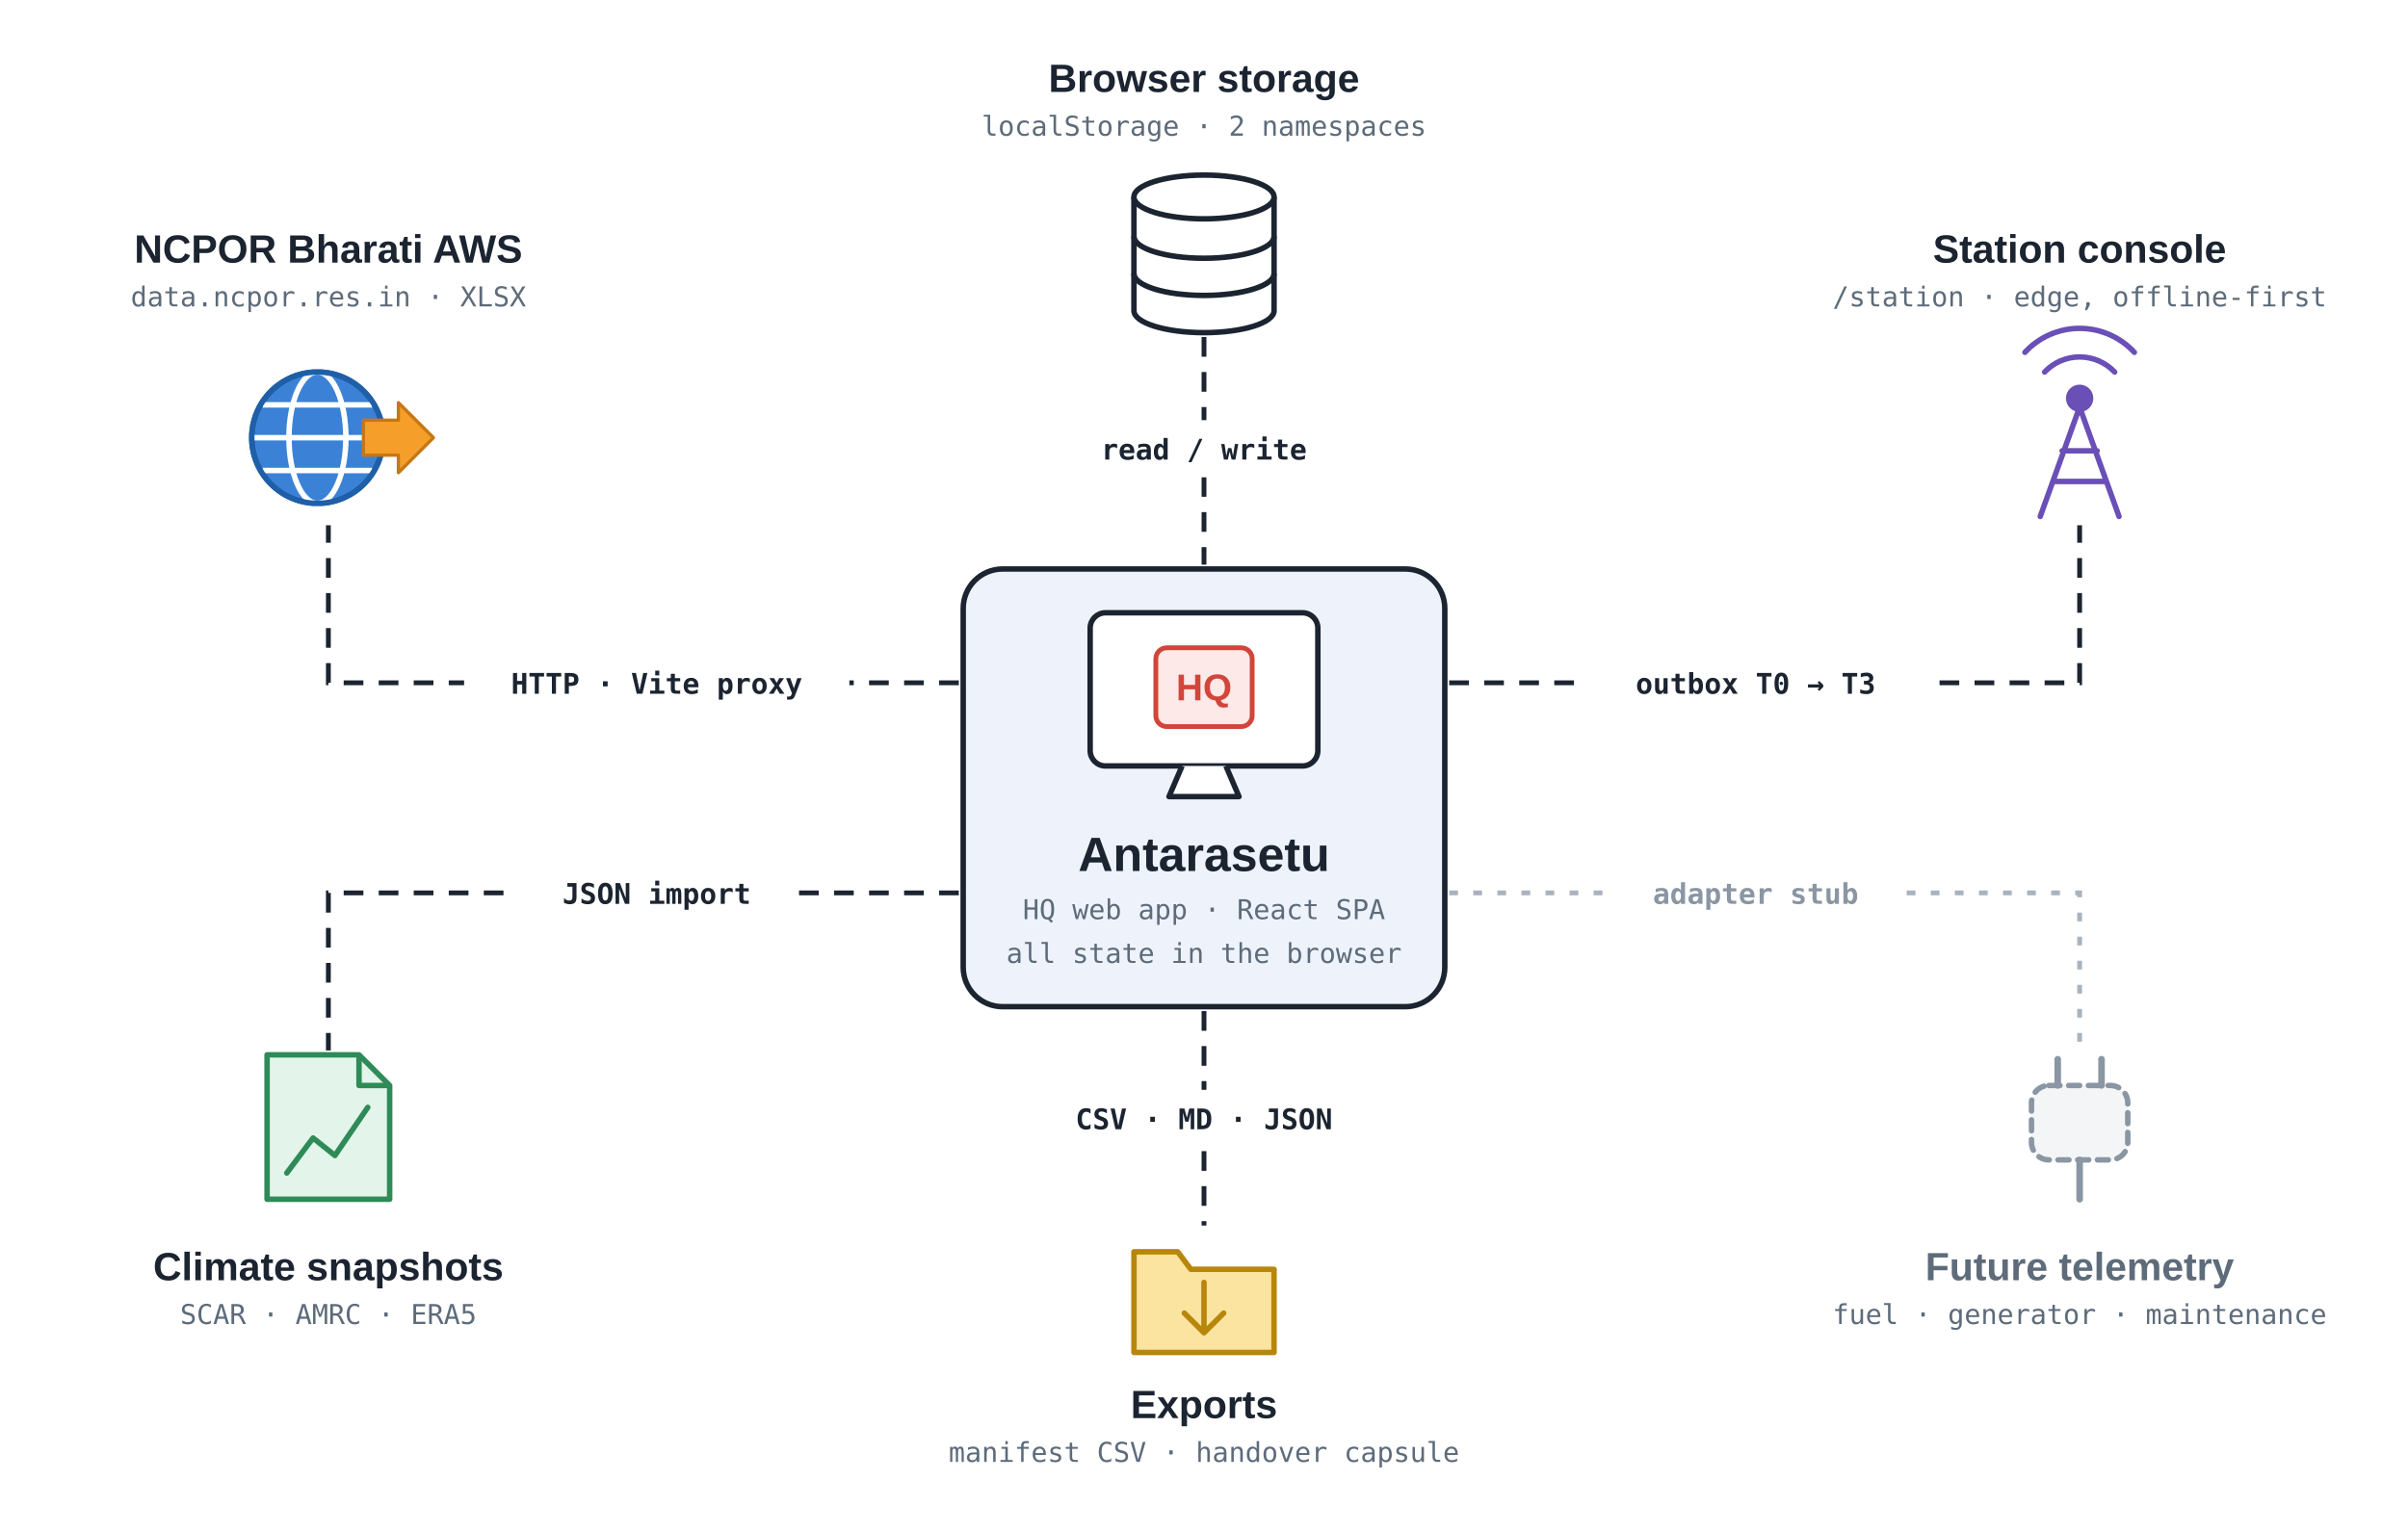
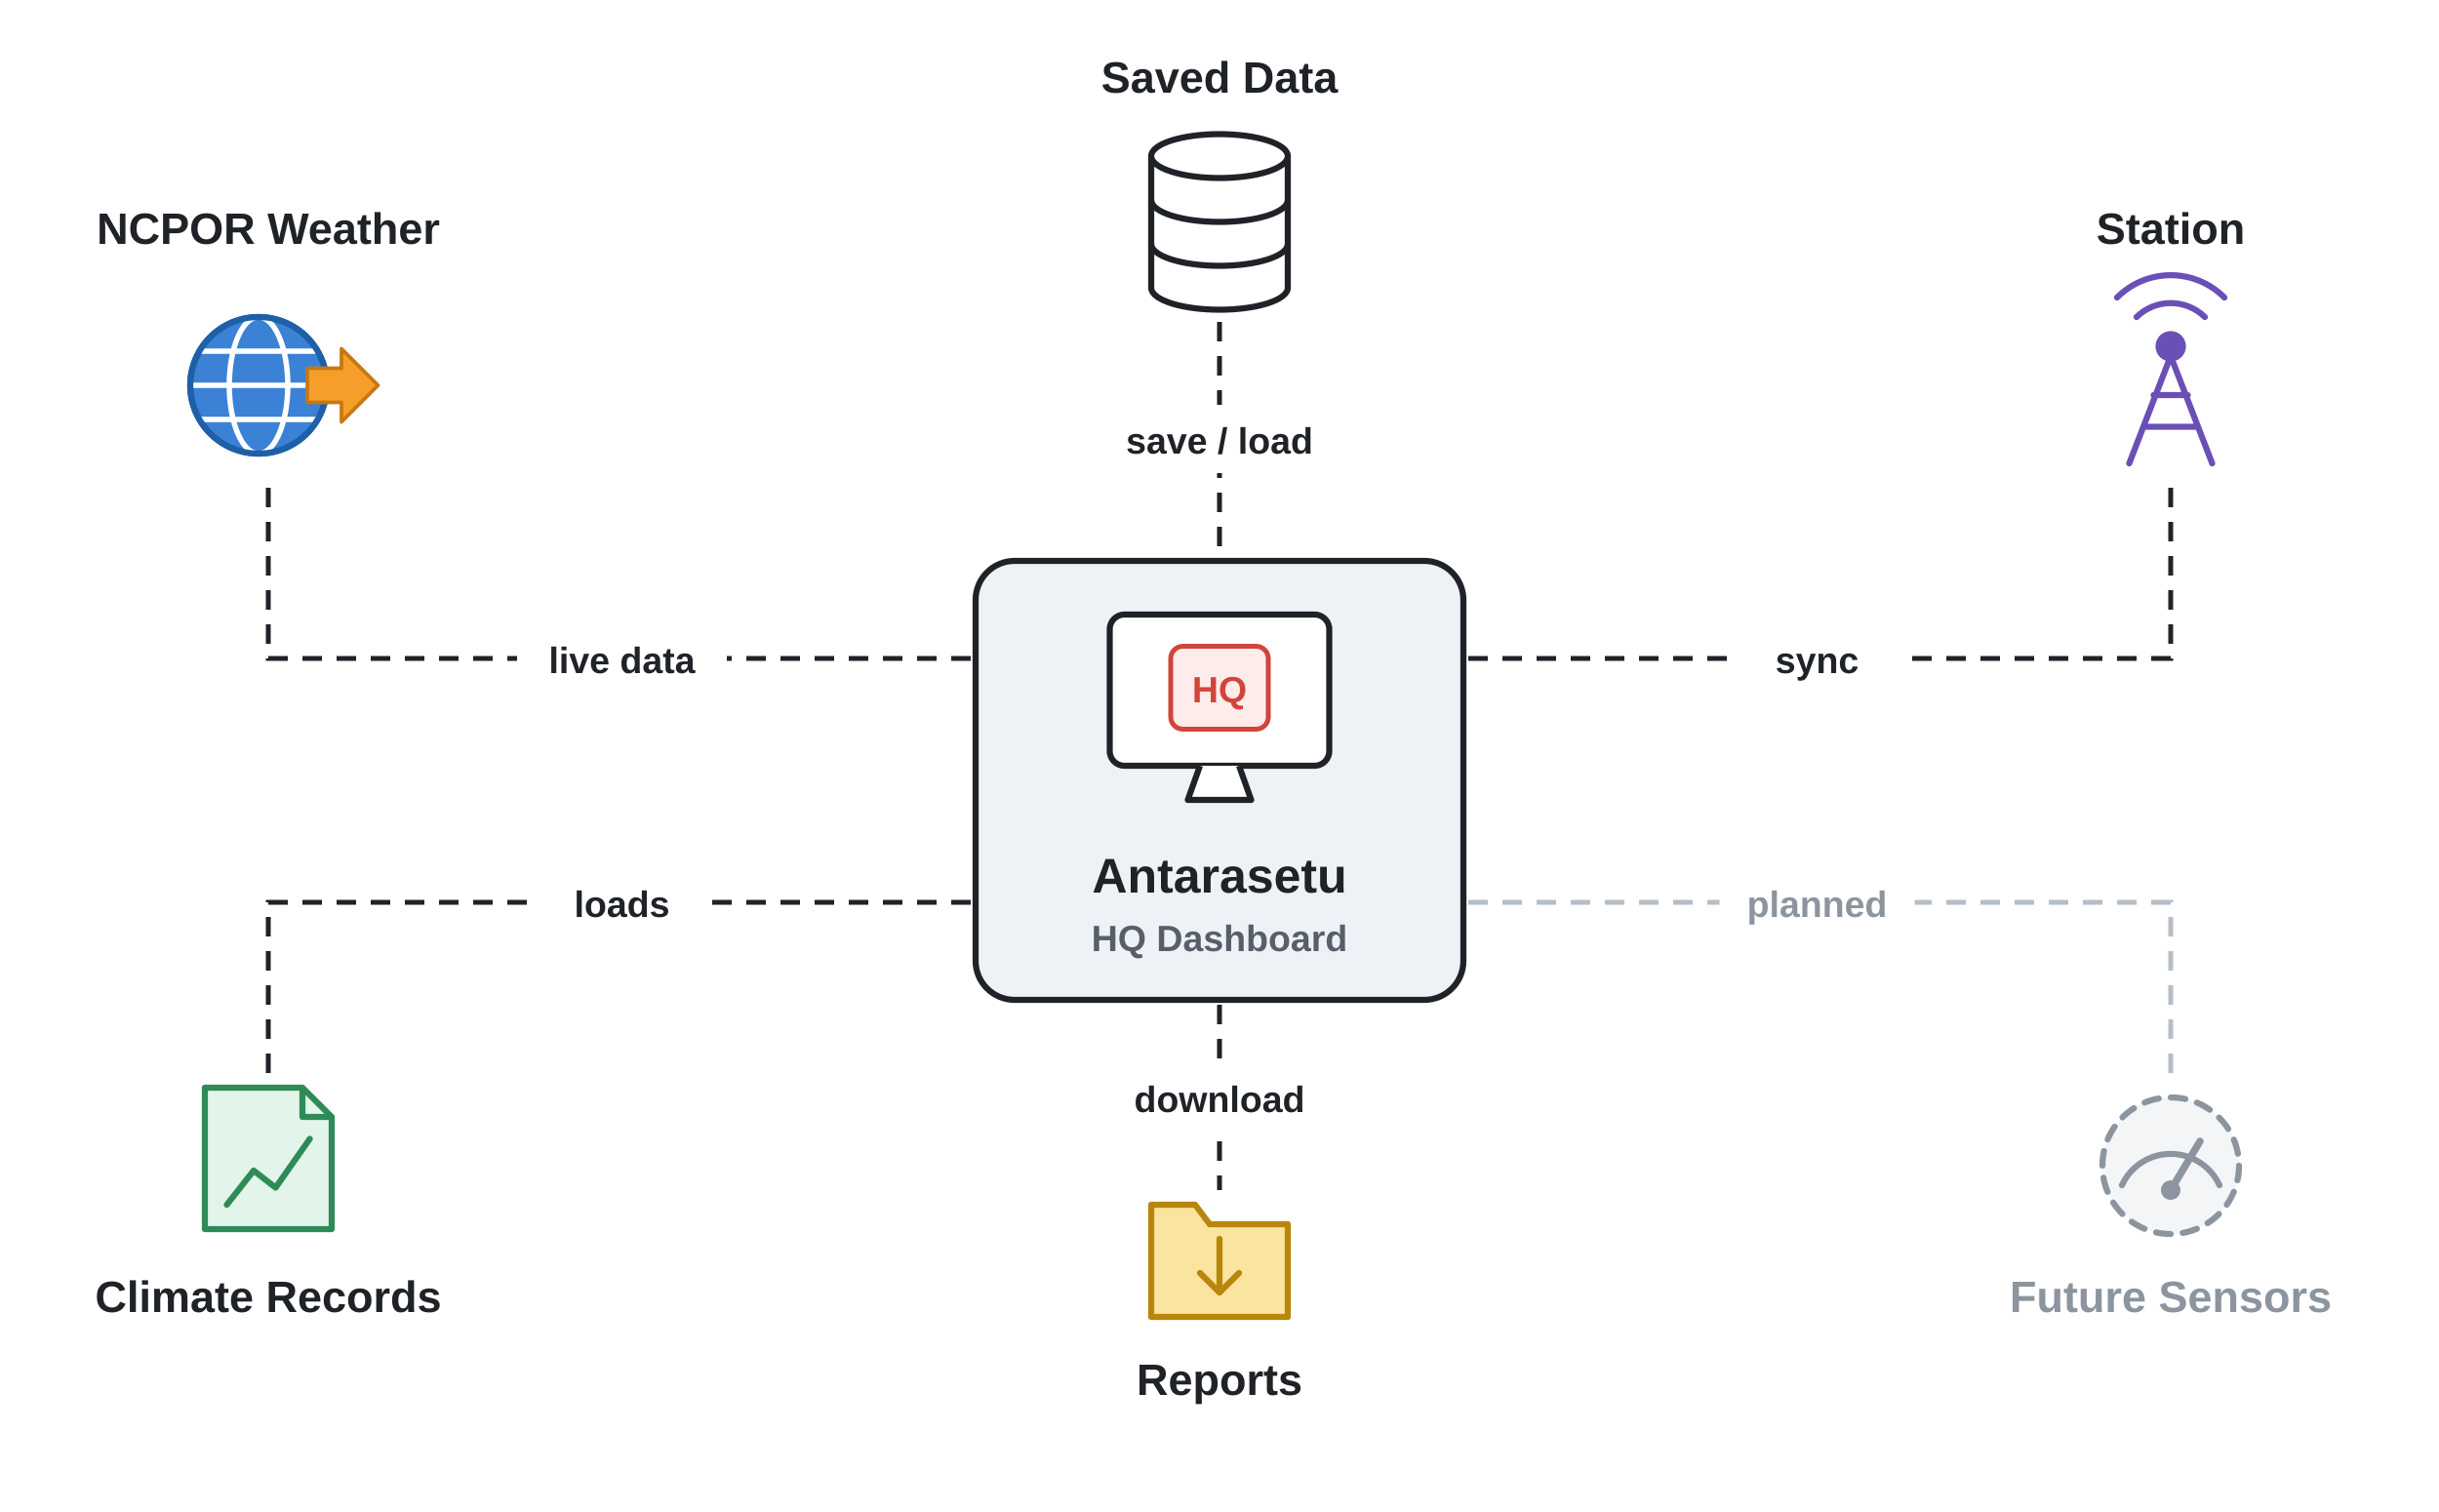
- <svg xmlns="http://www.w3.org/2000/svg" width="1100" height="700" viewBox="0 0 1100 700" role="img" aria-label="Integration map: the Antarasetu HQ web app in the centre connects to browser storage (read/write), the NCPOR Bharati AWS feed (HTTP via a Vite proxy), climate snapshots (JSON import), the station console (outbox sync T0 to T3), file exports (CSV, Markdown, JSON), and future telemetry adapters that are still stubs.">
+ <svg xmlns="http://www.w3.org/2000/svg" width="1000" height="620" viewBox="0 0 1000 620" role="img" aria-label="Antarasetu connects to six things: Saved Data (save and load), NCPOR Weather (live data), Climate Records (loads), the Station (sync), Reports (download), and Future Sensors (planned).">
  <style>
-     .nm { font: 700 18px "Segoe UI", "Helvetica Neue", Arial, sans-serif; fill: #1b2430; }
-     .sb { font: 500 12.5px "Cascadia Mono", Consolas, "SF Mono", monospace; fill: #5d6b7a; }
-     .lb { font: 700 13px "Cascadia Mono", Consolas, "SF Mono", monospace; fill: #1b2430; }
-     .lbg { font: 700 13px "Cascadia Mono", Consolas, "SF Mono", monospace; fill: #8a96a3; }
-     .ct { font: 700 22px "Segoe UI", "Helvetica Neue", Arial, sans-serif; fill: #1b2430; }
-     .cs { font: 500 12.5px "Cascadia Mono", Consolas, "SF Mono", monospace; fill: #5d6b7a; }
+     .nm { font: 700 18px "Segoe UI", "Helvetica Neue", Arial, sans-serif; fill: #1f2328; }
+     .nm-g { font: 700 18px "Segoe UI", "Helvetica Neue", Arial, sans-serif; fill: #8c959f; }
+     .lb { font: 600 15px "Segoe UI", "Helvetica Neue", Arial, sans-serif; fill: #1f2328; }
+     .lb-g { font: 600 15px "Segoe UI", "Helvetica Neue", Arial, sans-serif; fill: #8c959f; }
+     .ct { font: 700 20px "Segoe UI", "Helvetica Neue", Arial, sans-serif; fill: #1f2328; }
  </style>
-   <rect width="1100" height="700" fill="#ffffff" />
-   <g fill="none" stroke="#1b2430" stroke-width="2.2" stroke-dasharray="9 7">
-     <path d="M550 154 V258" />
-     <path d="M550 462 V560" />
-     <path d="M438 312 H150 V240" />
-     <path d="M438 408 H150 V480" />
-     <path d="M662 312 H950 V240" />
+   <rect width="1000" height="620" fill="#ffffff" />
+   <g fill="none" stroke="#1f2328" stroke-width="2" stroke-dasharray="8 6">
+     <path d="M500 132 V228" />
+     <path d="M500 412 V488" />
+     <path d="M398 270 H110 V196" />
+     <path d="M398 370 H110 V444" />
+     <path d="M602 270 H890 V196" />
  </g>
-   <path d="M662 408 H950 V480" fill="none" stroke="#a9b3bd" stroke-width="2.2" stroke-dasharray="4 7" />
+   <path d="M602 370 H890 V444" fill="none" stroke="#b6bec7" stroke-width="2" stroke-dasharray="8 6" />
  <g fill="#ffffff">
-     <rect x="496" y="192" width="108" height="26" rx="6" />
-     <rect x="496" y="498" width="108" height="26" rx="6" />
-     <rect x="212" y="299" width="176" height="26" rx="6" />
-     <rect x="236" y="395" width="128" height="26" rx="6" />
-     <rect x="720" y="299" width="164" height="26" rx="6" />
-     <rect x="736" y="395" width="132" height="26" rx="6" />
+     <rect x="452" y="166" width="96" height="28" />
+     <rect x="456" y="436" width="88" height="28" />
+     <rect x="212" y="256" width="86" height="28" />
+     <rect x="222" y="356" width="66" height="28" />
+     <rect x="712" y="256" width="66" height="28" />
+     <rect x="705" y="356" width="80" height="28" />
  </g>
-   <text x="550" y="210" text-anchor="middle" class="lb">read / write</text>
-   <text x="550" y="516" text-anchor="middle" class="lb">CSV · MD · JSON</text>
-   <text x="300" y="317" text-anchor="middle" class="lb">HTTP · Vite proxy</text>
-   <text x="300" y="413" text-anchor="middle" class="lb">JSON import</text>
-   <text x="802" y="317" text-anchor="middle" class="lb">outbox T0 → T3</text>
-   <text x="802" y="413" text-anchor="middle" class="lbg">adapter stub</text>
-   <rect x="440" y="260" width="220" height="200" rx="18" fill="#eef3fb" stroke="#1b2430" stroke-width="2.5" />
-   <rect x="498" y="280" width="104" height="70" rx="7" fill="#ffffff" stroke="#1b2430" stroke-width="2.5" />
-   <rect x="528" y="296" width="44" height="36" rx="5" fill="#fde9e7" stroke="#d2453a" stroke-width="2.2" />
-   <text x="550" y="320" text-anchor="middle" style="font: 700 17px 'Segoe UI', Arial, sans-serif; fill: #d2453a;">HQ</text>
-   <path d="M540 350 L534 364 H566 L560 350" fill="#ffffff" stroke="#1b2430" stroke-width="2.5" stroke-linejoin="round" />
-   <text x="550" y="398" text-anchor="middle" class="ct">Antarasetu</text>
-   <text x="550" y="420" text-anchor="middle" class="cs">HQ web app · React SPA</text>
-   <text x="550" y="440" text-anchor="middle" class="cs">all state in the browser</text>
-   <text x="550" y="42" text-anchor="middle" class="nm">Browser storage</text>
-   <text x="550" y="62" text-anchor="middle" class="sb">localStorage · 2 namespaces</text>
-   <g stroke="#1b2430" stroke-width="2.5" fill="#ffffff">
-     <path d="M518 90 V142 A32 10 0 0 0 582 142 V90" />
-     <ellipse cx="550" cy="90" rx="32" ry="10" />
-     <path d="M518 108 A32 10 0 0 0 582 108 M518 125 A32 10 0 0 0 582 125" fill="none" />
+   <text x="500" y="186" text-anchor="middle" class="lb">save / load</text>
+   <text x="500" y="456" text-anchor="middle" class="lb">download</text>
+   <text x="255" y="276" text-anchor="middle" class="lb">live data</text>
+   <text x="255" y="376" text-anchor="middle" class="lb">loads</text>
+   <text x="745" y="276" text-anchor="middle" class="lb">sync</text>
+   <text x="745" y="376" text-anchor="middle" class="lb-g">planned</text>
+   <rect x="400" y="230" width="200" height="180" rx="16" fill="#eef2f7" stroke="#1f2328" stroke-width="2.5" />
+   <rect x="455" y="252" width="90" height="62" rx="6" fill="#ffffff" stroke="#1f2328" stroke-width="2.5" />
+   <rect x="480" y="265" width="40" height="34" rx="5" fill="#fdecea" stroke="#d1453b" stroke-width="2" />
+   <text x="500" y="288" text-anchor="middle" style="font: 700 15px 'Segoe UI', Arial, sans-serif; fill: #d1453b;">HQ</text>
+   <path d="M492 314 L487 328 H513 L508 314" fill="#ffffff" stroke="#1f2328" stroke-width="2.5" stroke-linejoin="round" />
+   <text x="500" y="366" text-anchor="middle" class="ct">Antarasetu</text>
+   <text x="500" y="390" text-anchor="middle" class="lb" style="fill:#57606a">HQ Dashboard</text>
+   <text x="500" y="38" text-anchor="middle" class="nm">Saved Data</text>
+   <g stroke="#1f2328" stroke-width="2.5" fill="#ffffff">
+     <path d="M472 64 V118 A28 9 0 0 0 528 118 V64" />
+     <ellipse cx="500" cy="64" rx="28" ry="9" />
+     <path d="M472 82 A28 9 0 0 0 528 82 M472 100 A28 9 0 0 0 528 100" fill="none" />
  </g>
-   <g stroke="#b8860b" stroke-width="2.5" stroke-linejoin="round">
-     <path d="M518 572 H538 L544 580 H582 V618 H518 Z" fill="#fbe3a0" />
-     <path d="M550 586 V608 M541 600 L550 609 L559 600" fill="none" stroke-linecap="round" />
+   <g stroke="#b7860b" stroke-width="2.5" stroke-linejoin="round">
+     <path d="M472 494 H490 L496 502 H528 V540 H472 Z" fill="#fbe3a0" />
+     <path d="M500 508 V530 M492 522 L500 530 L508 522" fill="none" stroke-linecap="round" />
  </g>
-   <text x="550" y="648" text-anchor="middle" class="nm">Exports</text>
-   <text x="550" y="668" text-anchor="middle" class="sb">manifest CSV · handover capsule</text>
-   <text x="150" y="120" text-anchor="middle" class="nm">NCPOR Bharati AWS</text>
-   <text x="150" y="140" text-anchor="middle" class="sb">data.ncpor.res.in · XLSX</text>
-   <g stroke="#1f5fa8" stroke-width="2.5" fill="none">
-     <circle cx="145" cy="200" r="30" fill="#3b82d6" />
-     <ellipse cx="145" cy="200" rx="13" ry="30" stroke="#ffffff" />
-     <path d="M115 200 H175 M120 185 H170 M120 215 H170" stroke="#ffffff" />
-     <circle cx="145" cy="200" r="30" />
+   <text x="500" y="572" text-anchor="middle" class="nm">Reports</text>
+   <text x="110" y="100" text-anchor="middle" class="nm">NCPOR Weather</text>
+   <g stroke="#ffffff" stroke-width="2.2" fill="none">
+     <circle cx="106" cy="158" r="28" fill="#3b82d6" stroke="#1f5fa8" stroke-width="2.5" />
+     <ellipse cx="106" cy="158" rx="12" ry="28" />
+     <path d="M78 158 H134 M82 144 H130 M82 172 H130" />
+     <circle cx="106" cy="158" r="28" stroke="#1f5fa8" stroke-width="2.5" />
  </g>
-   <path d="M166 192 H182 V184 L198 200 L182 216 V208 H166 Z" fill="#f59e2a" stroke="#c77712" stroke-width="1.5" stroke-linejoin="round" />
+   <path d="M126 151 H140 V143 L155 158 L140 173 V165 H126 Z" fill="#f59e2a" stroke="#c77712" stroke-width="1.5" stroke-linejoin="round" />
  <g stroke="#2e8b57" stroke-width="2.5" stroke-linejoin="round">
-     <path d="M122 482 H164 L178 496 V548 H122 Z" fill="#e3f4ea" />
-     <path d="M164 482 V496 H178" fill="none" />
-     <path d="M131 536 L143 520 L153 528 L168 506" fill="none" stroke-linecap="round" />
+     <path d="M84 446 H124 L136 458 V504 H84 Z" fill="#e3f4ea" />
+     <path d="M124 446 V458 H136" fill="none" />
+     <path d="M93 494 L104 480 L113 487 L127 467" fill="none" stroke-linecap="round" />
  </g>
-   <text x="150" y="585" text-anchor="middle" class="nm">Climate snapshots</text>
-   <text x="150" y="605" text-anchor="middle" class="sb">SCAR · AMRC · ERA5</text>
-   <text x="950" y="120" text-anchor="middle" class="nm">Station console</text>
-   <text x="950" y="140" text-anchor="middle" class="sb">/station · edge, offline-first</text>
+   <text x="110" y="538" text-anchor="middle" class="nm">Climate Records</text>
+   <text x="890" y="100" text-anchor="middle" class="nm">Station</text>
  <g stroke="#6a4fb6" stroke-width="2.5" stroke-linecap="round" stroke-linejoin="round" fill="none">
-     <path d="M950 186 L932 236 M950 186 L968 236 M938 220 H962 M942 206 H958" />
-     <circle cx="950" cy="182" r="5" fill="#6a4fb6" />
-     <path d="M934 170 A22 22 0 0 1 966 170 M925 161 A34 34 0 0 1 975 161" />
+     <path d="M890 146 L873 190 M890 146 L907 190 M879 175 H901 M883 162 H897" />
+     <circle cx="890" cy="142" r="5" fill="#6a4fb6" />
+     <path d="M876 130 A20 20 0 0 1 904 130 M868 122 A31 31 0 0 1 912 122" />
  </g>
-   <g stroke="#8a96a3" stroke-width="2.5" stroke-linecap="round" stroke-linejoin="round" fill="none" stroke-dasharray="5 4">
-     <rect x="928" y="496" width="44" height="34" rx="8" fill="#f3f5f7" />
+   <g stroke="#8c959f" stroke-width="2.5" stroke-linecap="round" fill="none">
+     <circle cx="890" cy="478" r="28" fill="#f3f5f7" stroke-dasharray="6 5" />
+     <path d="M870 486 A22 22 0 0 1 910 486" />
+     <path d="M890 488 L902 468" stroke-width="3" />
+     <circle cx="890" cy="488" r="4" fill="#8c959f" stroke="none" />
  </g>
-   <g stroke="#8a96a3" stroke-width="3" stroke-linecap="round">
-     <path d="M940 484 V496 M960 484 V496 M950 530 V548" />
-   </g>
-   <text x="950" y="585" text-anchor="middle" class="nm" style="fill:#5d6b7a">Future telemetry</text>
-   <text x="950" y="605" text-anchor="middle" class="sb">fuel · generator · maintenance</text>
+   <text x="890" y="538" text-anchor="middle" class="nm-g">Future Sensors</text>
</svg>
